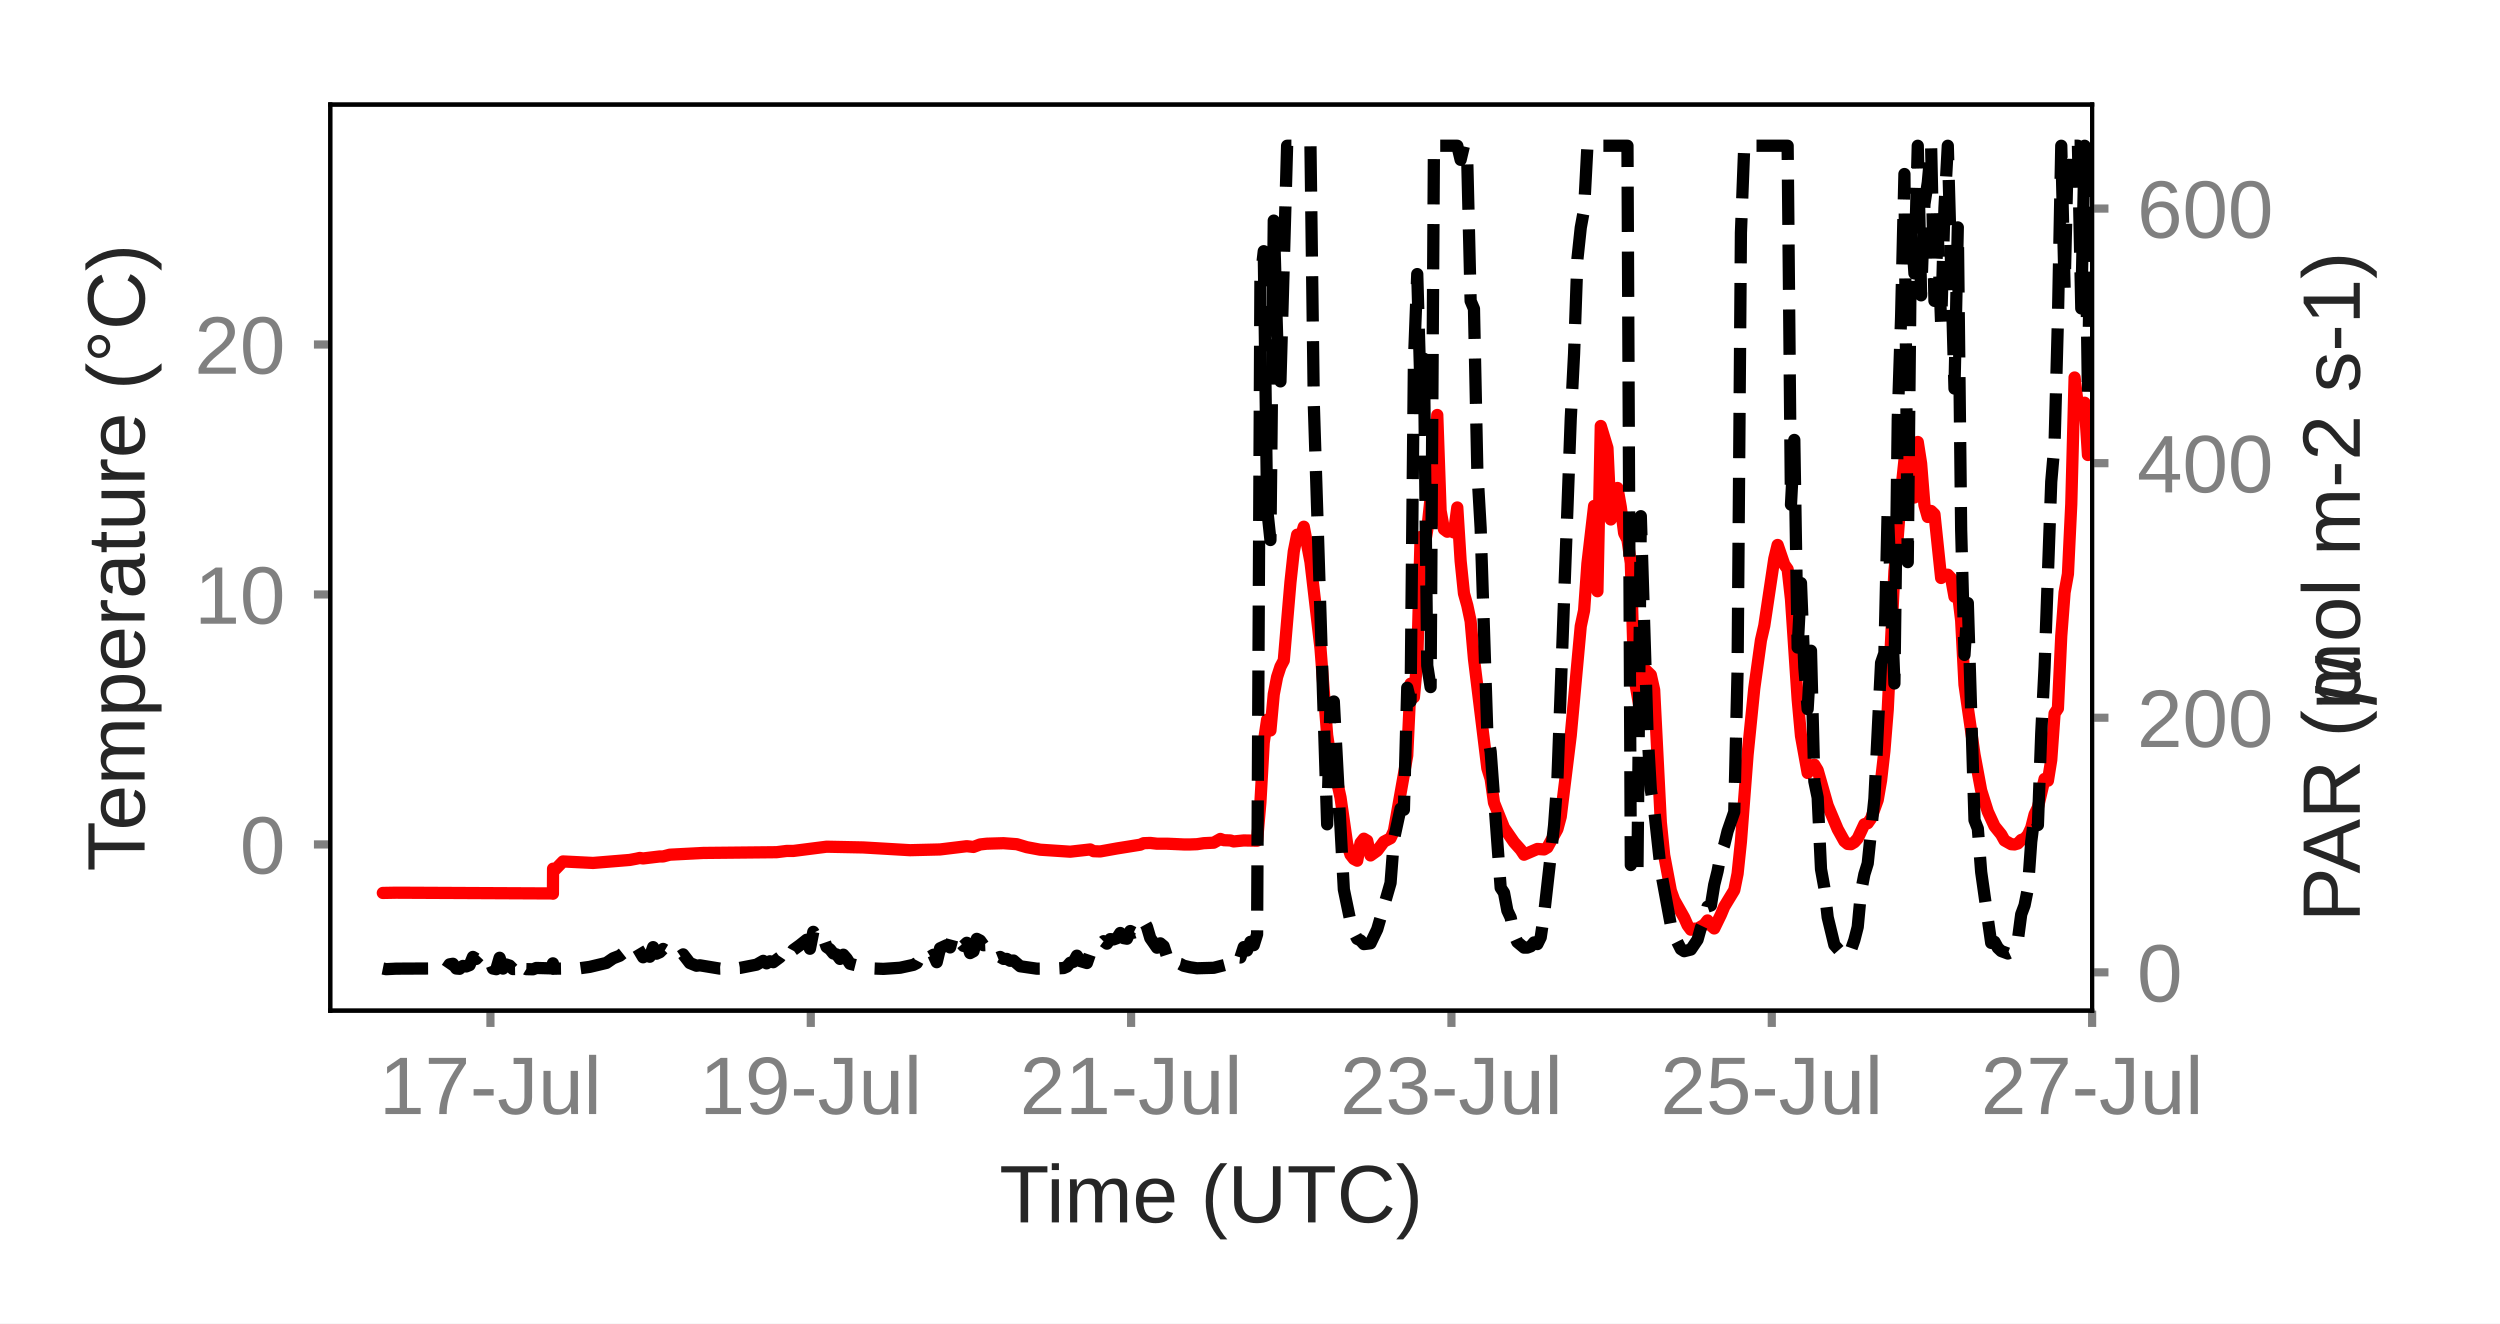
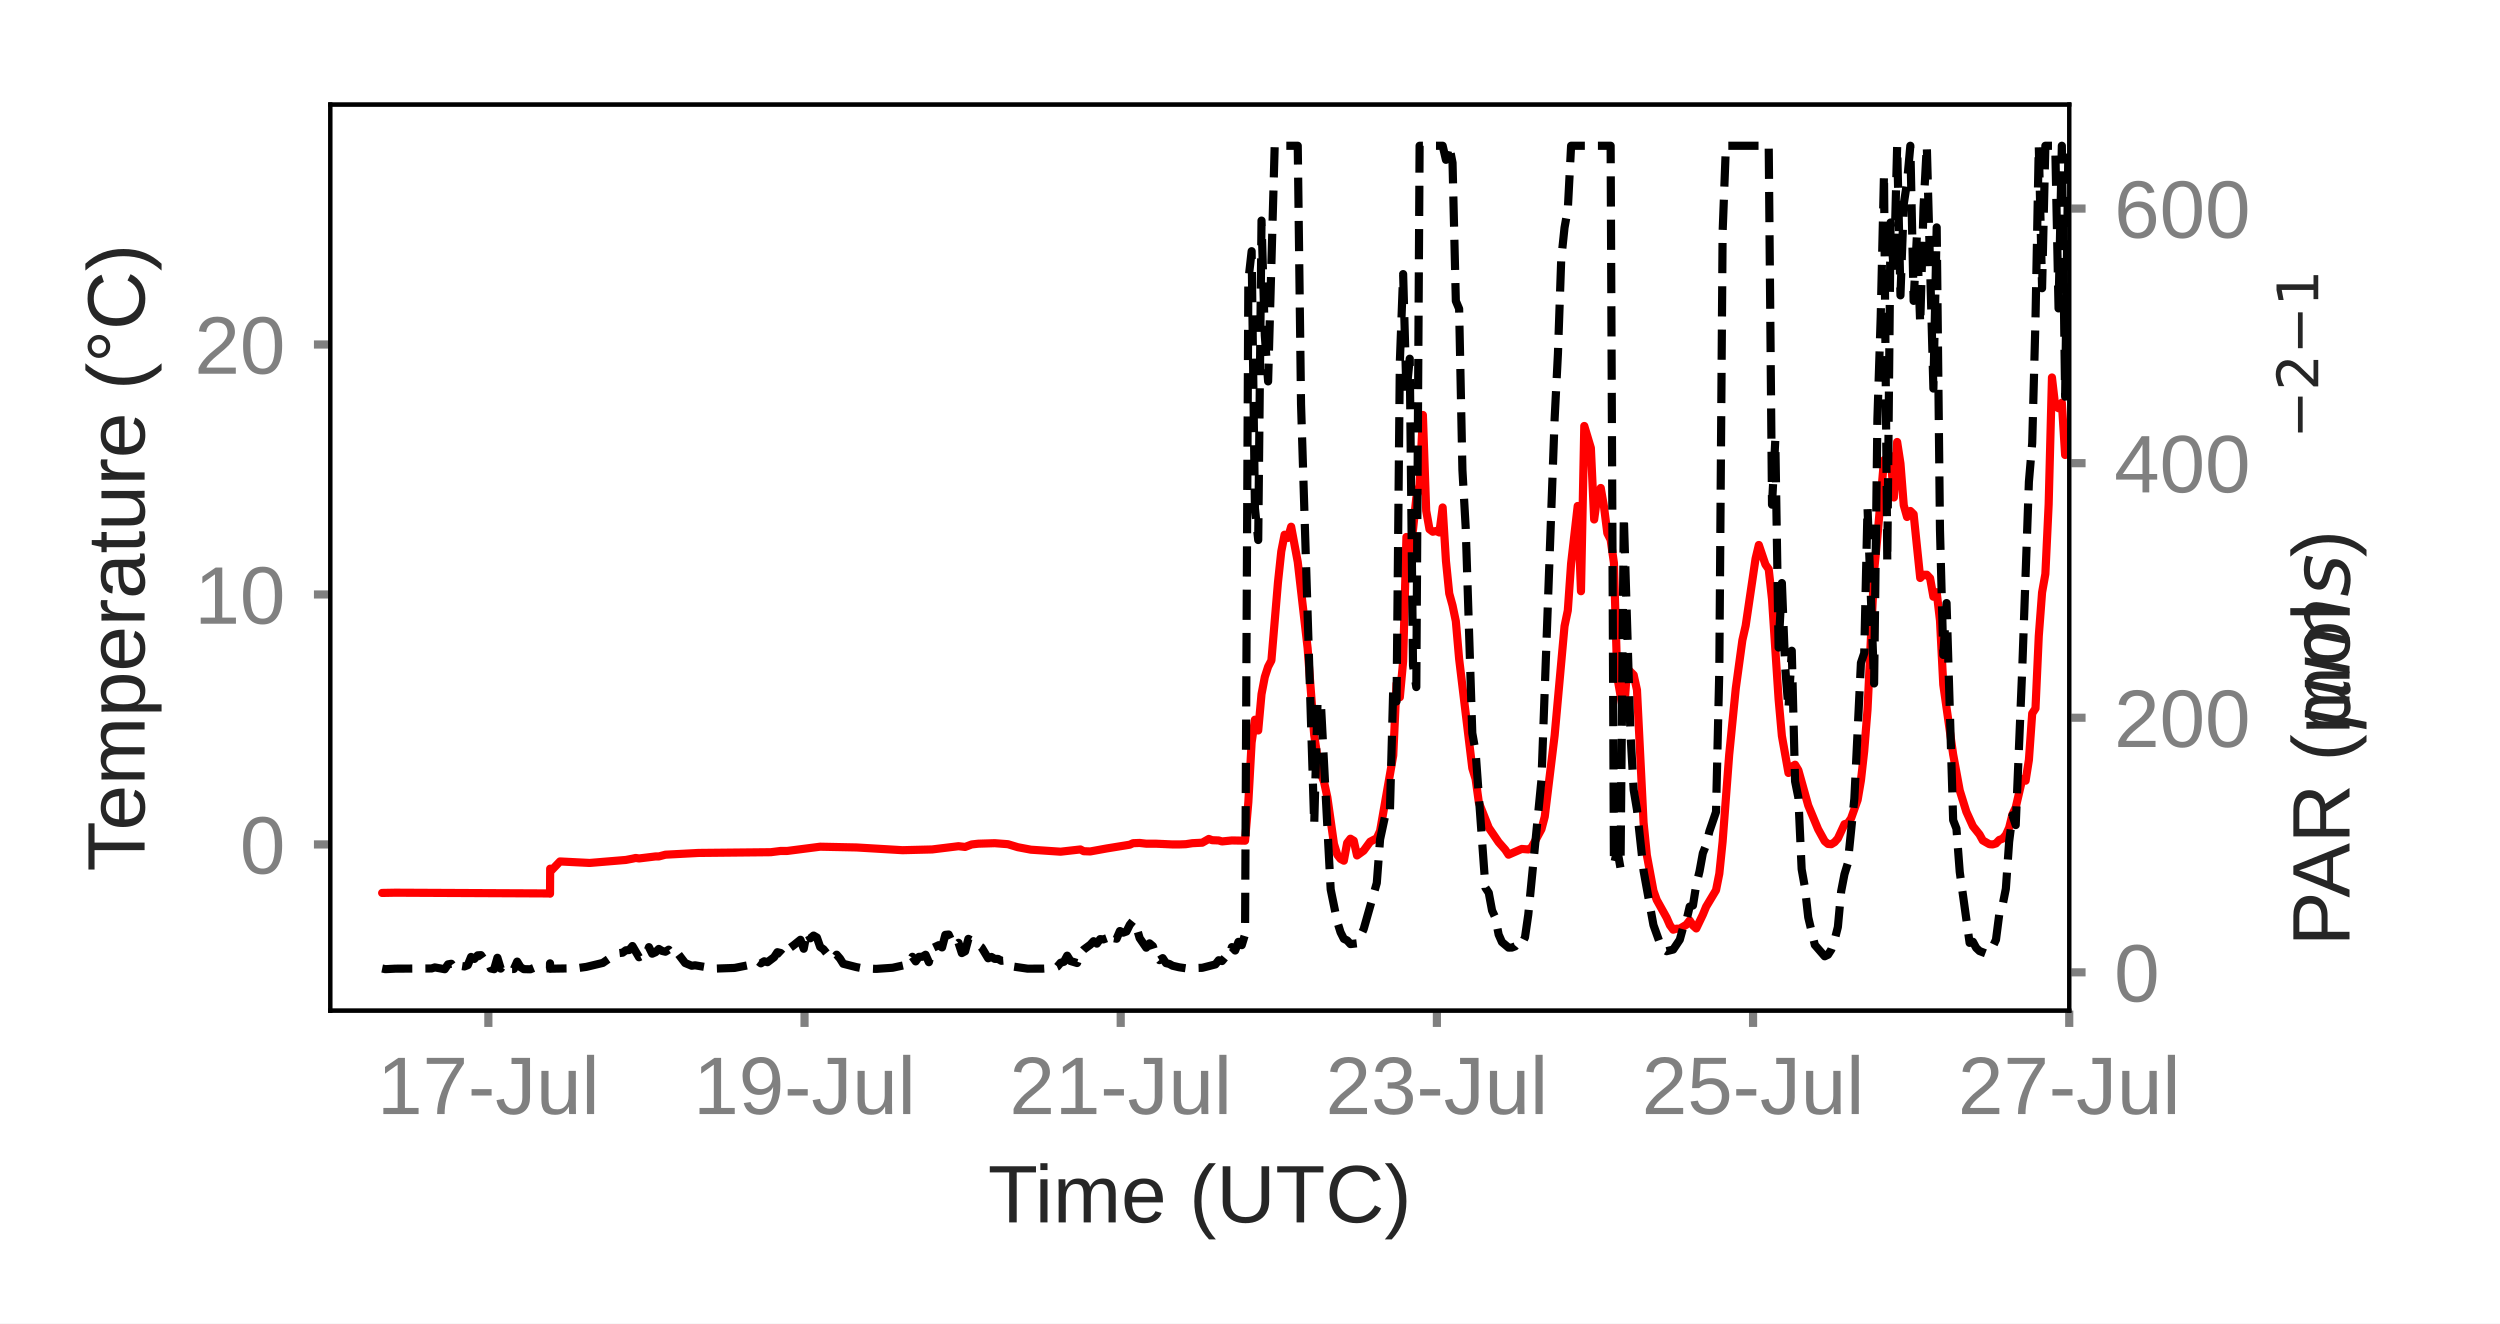
<svg xmlns="http://www.w3.org/2000/svg" xmlns:xlink="http://www.w3.org/1999/xlink" height="162pt" version="1.1" viewBox="0 0 306 162" width="306pt">
  <defs>
    <style type="text/css">
*{stroke-linecap:butt;stroke-linejoin:round;}
  </style>
  </defs>
  <g id="figure_1">
    <g id="patch_1">
      <path d="M 0 162  L 306 162  L 306 0  L 0 0  z " style="fill:#ffffff;" />
    </g>
    <g id="axes_1">
      <g id="patch_2">
-         <path d="M 40.425 123.7  L 256.075 123.7  L 256.075 12.8  L 40.425 12.8  z " style="fill:#ffffff;" />
+         <path d="M 40.425 123.7  L 253.275 123.7  L 253.275 12.8  L 40.425 12.8  z " style="fill:#ffffff;" />
      </g>
      <g id="matplotlib.axis_1">
        <g id="xtick_1">
          <g id="line2d_1">
            <defs>
-               <path d="M 0 0  L 0 2  " id="m4a84960b0b" style="stroke:#808080;" />
+               <path d="M 0 0  L 0 2  " id="mf190891384" style="stroke:#808080;" />
            </defs>
            <g>
-               <use style="fill:#808080;stroke:#808080;" x="60.03" xlink:href="#m4a84960b0b" y="123.7" />
+               <use style="fill:#808080;stroke:#808080;" x="59.775" xlink:href="#mf190891384" y="123.7" />
            </g>
          </g>
          <g id="text_1">
-             <text style="fill:#808080;font-family:Arial;font-size:10px;font-style:normal;font-weight:normal;text-anchor:middle;" transform="rotate(-0, 60.02954, 136.3578)" x="60.03" y="136.358">17-Jul</text>
+             <text style="fill:#808080;font-family:Arial;font-size:10px;font-style:normal;font-weight:normal;text-anchor:middle;" transform="rotate(-0, 59.775, 136.3578)" x="59.775" y="136.358">17-Jul</text>
          </g>
        </g>
        <g id="xtick_2">
          <g id="line2d_2">
            <g>
-               <use style="fill:#808080;stroke:#808080;" x="99.239" xlink:href="#m4a84960b0b" y="123.7" />
+               <use style="fill:#808080;stroke:#808080;" x="98.475" xlink:href="#mf190891384" y="123.7" />
            </g>
          </g>
          <g id="text_2">
-             <text style="fill:#808080;font-family:Arial;font-size:10px;font-style:normal;font-weight:normal;text-anchor:middle;" transform="rotate(-0, 99.23864, 136.3578)" x="99.239" y="136.358">19-Jul</text>
+             <text style="fill:#808080;font-family:Arial;font-size:10px;font-style:normal;font-weight:normal;text-anchor:middle;" transform="rotate(-0, 98.475, 136.3578)" x="98.475" y="136.358">19-Jul</text>
          </g>
        </g>
        <g id="xtick_3">
          <g id="line2d_3">
            <g>
-               <use style="fill:#808080;stroke:#808080;" x="138.448" xlink:href="#m4a84960b0b" y="123.7" />
+               <use style="fill:#808080;stroke:#808080;" x="137.175" xlink:href="#mf190891384" y="123.7" />
            </g>
          </g>
          <g id="text_3">
-             <text style="fill:#808080;font-family:Arial;font-size:10px;font-style:normal;font-weight:normal;text-anchor:middle;" transform="rotate(-0, 138.4477, 136.3578)" x="138.448" y="136.358">21-Jul</text>
+             <text style="fill:#808080;font-family:Arial;font-size:10px;font-style:normal;font-weight:normal;text-anchor:middle;" transform="rotate(-0, 137.175, 136.3578)" x="137.175" y="136.358">21-Jul</text>
          </g>
        </g>
        <g id="xtick_4">
          <g id="line2d_4">
            <g>
-               <use style="fill:#808080;stroke:#808080;" x="177.657" xlink:href="#m4a84960b0b" y="123.7" />
+               <use style="fill:#808080;stroke:#808080;" x="175.875" xlink:href="#mf190891384" y="123.7" />
            </g>
          </g>
          <g id="text_4">
-             <text style="fill:#808080;font-family:Arial;font-size:10px;font-style:normal;font-weight:normal;text-anchor:middle;" transform="rotate(-0, 177.6568, 136.3578)" x="177.657" y="136.358">23-Jul</text>
+             <text style="fill:#808080;font-family:Arial;font-size:10px;font-style:normal;font-weight:normal;text-anchor:middle;" transform="rotate(-0, 175.875, 136.3578)" x="175.875" y="136.358">23-Jul</text>
          </g>
        </g>
        <g id="xtick_5">
          <g id="line2d_5">
            <g>
-               <use style="fill:#808080;stroke:#808080;" x="216.866" xlink:href="#m4a84960b0b" y="123.7" />
+               <use style="fill:#808080;stroke:#808080;" x="214.575" xlink:href="#mf190891384" y="123.7" />
            </g>
          </g>
          <g id="text_5">
-             <text style="fill:#808080;font-family:Arial;font-size:10px;font-style:normal;font-weight:normal;text-anchor:middle;" transform="rotate(-0, 216.8659, 136.3578)" x="216.866" y="136.358">25-Jul</text>
+             <text style="fill:#808080;font-family:Arial;font-size:10px;font-style:normal;font-weight:normal;text-anchor:middle;" transform="rotate(-0, 214.575, 136.3578)" x="214.575" y="136.358">25-Jul</text>
          </g>
        </g>
        <g id="xtick_6">
          <g id="line2d_6">
            <g>
-               <use style="fill:#808080;stroke:#808080;" x="256.075" xlink:href="#m4a84960b0b" y="123.7" />
+               <use style="fill:#808080;stroke:#808080;" x="253.275" xlink:href="#mf190891384" y="123.7" />
            </g>
          </g>
          <g id="text_6">
-             <text style="fill:#808080;font-family:Arial;font-size:10px;font-style:normal;font-weight:normal;text-anchor:middle;" transform="rotate(-0, 256.075, 136.3578)" x="256.075" y="136.358">27-Jul</text>
+             <text style="fill:#808080;font-family:Arial;font-size:10px;font-style:normal;font-weight:normal;text-anchor:middle;" transform="rotate(-0, 253.275, 136.3578)" x="253.275" y="136.358">27-Jul</text>
          </g>
        </g>
        <g id="text_7">
-           <text style="fill:#262626;font-family:Arial;font-size:10px;font-style:normal;font-weight:normal;text-anchor:middle;" transform="rotate(-0, 148.25, 149.625)" x="148.25" y="149.625">Time (UTC)</text>
+           <text style="fill:#262626;font-family:Arial;font-size:10px;font-style:normal;font-weight:normal;text-anchor:middle;" transform="rotate(-0, 146.85, 149.625)" x="146.85" y="149.625">Time (UTC)</text>
        </g>
      </g>
      <g id="matplotlib.axis_2">
        <g id="ytick_1">
          <g id="line2d_7">
            <defs>
-               <path d="M 0 0  L -2 0  " id="m2805bd0366" style="stroke:#808080;" />
+               <path d="M 0 0  L -2 0  " id="m5d5e60e310" style="stroke:#808080;" />
            </defs>
            <g>
-               <use style="fill:#808080;stroke:#808080;" x="40.425" xlink:href="#m2805bd0366" y="103.36" />
+               <use style="fill:#808080;stroke:#808080;" x="40.425" xlink:href="#m5d5e60e310" y="103.36" />
            </g>
          </g>
          <g id="text_8">
            <text style="fill:#808080;font-family:Arial;font-size:10px;font-style:normal;font-weight:normal;text-anchor:end;" transform="rotate(-0, 34.925, 106.9393)" x="34.925" y="106.939">0</text>
          </g>
        </g>
        <g id="ytick_2">
          <g id="line2d_8">
            <g>
-               <use style="fill:#808080;stroke:#808080;" x="40.425" xlink:href="#m2805bd0366" y="72.763" />
+               <use style="fill:#808080;stroke:#808080;" x="40.425" xlink:href="#m5d5e60e310" y="72.763" />
            </g>
          </g>
          <g id="text_9">
            <text style="fill:#808080;font-family:Arial;font-size:10px;font-style:normal;font-weight:normal;text-anchor:end;" transform="rotate(-0, 34.925, 76.34201)" x="34.925" y="76.342">10</text>
          </g>
        </g>
        <g id="ytick_3">
          <g id="line2d_9">
            <g>
-               <use style="fill:#808080;stroke:#808080;" x="40.425" xlink:href="#m2805bd0366" y="42.166" />
+               <use style="fill:#808080;stroke:#808080;" x="40.425" xlink:href="#m5d5e60e310" y="42.166" />
            </g>
          </g>
          <g id="text_10">
            <text style="fill:#808080;font-family:Arial;font-size:10px;font-style:normal;font-weight:normal;text-anchor:end;" transform="rotate(-0, 34.925, 45.74469)" x="34.925" y="45.745">20</text>
          </g>
        </g>
        <g id="text_11">
          <text style="fill:#262626;font-family:Arial;font-size:10px;font-style:normal;font-weight:normal;text-anchor:middle;" transform="rotate(-90, 17.69844, 68.25)" x="17.698" y="68.25">Temperature (°C)</text>
        </g>
      </g>
      <g id="line2d_10">
-         <path clip-path="url(#pf0cea38c8e)" d="M 46.858 109.296  L 48.492 109.266  L 67.675 109.358  L 67.677 109.388  L 67.695 106.328  L 67.73 106.665  L 68.914 105.441  L 72.589 105.625  L 77.082 105.257  L 77.899 105.104  L 78.307 105.013  L 78.716 105.074  L 80.758 104.829  L 81.166 104.829  L 81.983 104.615  L 86.068 104.401  L 95.053 104.309  L 96.278 104.156  L 97.095 104.156  L 101.179 103.636  L 105.672 103.728  L 111.39 104.064  L 115.066 103.972  L 118.333 103.575  L 119.15 103.666  L 119.967 103.36  L 120.784 103.269  L 122.826 103.207  L 124.46 103.33  L 125.685 103.697  L 127.319 104.003  L 130.995 104.248  L 133.445 103.972  L 133.854 104.187  L 134.67 104.217  L 136.713 103.85  L 139.572 103.391  L 139.98 103.207  L 140.797 103.177  L 141.614 103.269  L 142.839 103.269  L 144.881 103.36  L 145.698 103.36  L 146.515 103.33  L 147.332 103.207  L 148.557 103.146  L 149.374 102.687  L 149.782 102.84  L 150.599 102.871  L 151.008 102.993  L 152.233 102.871  L 153.867 102.901  L 154.275 98.189  L 154.683 90.877  L 155.092 88.092  L 155.5 89.408  L 155.909 84.971  L 156.317 82.86  L 156.726 81.606  L 157.134 80.841  L 157.951 71.264  L 158.359 67.5  L 158.768 65.45  L 159.176 65.848  L 159.585 64.471  L 160.401 68.785  L 161.627 79.342  L 162.444 89.989  L 162.852 92.713  L 163.26 94.64  L 163.669 95.742  L 164.077 97.608  L 164.894 103.299  L 165.303 104.615  L 165.711 105.135  L 166.119 105.349  L 166.528 103.177  L 166.936 102.657  L 167.345 102.901  L 167.753 104.707  L 168.57 104.125  L 169.387 103.024  L 170.204 102.595  L 170.612 101.708  L 172.246 92.468  L 172.654 83.686  L 173.063 85.339  L 173.471 80.933  L 173.88 65.726  L 174.288 67.347  L 174.696 64.838  L 175.105 60.922  L 175.513 59.361  L 175.922 50.794  L 176.33 62.513  L 176.739 64.777  L 177.147 65.083  L 177.555 64.991  L 177.964 65.175  L 178.372 62.115  L 178.781 68.663  L 179.189 72.641  L 179.598 74.109  L 180.006 76.037  L 180.414 80.657  L 182.048 94.028  L 182.457 95.344  L 182.865 98.251  L 184.09 101.31  L 185.316 103.085  L 186.132 104.003  L 186.541 104.615  L 188.175 103.911  L 188.991 103.972  L 189.4 103.728  L 190.625 101.494  L 191.034 99.964  L 192.259 90.02  L 193.484 76.649  L 193.893 74.721  L 194.301 68.969  L 195.118 61.932  L 195.526 72.365  L 195.935 52.141  L 196.752 54.833  L 197.16 63.584  L 197.568 60.585  L 197.977 59.729  L 198.385 62.054  L 198.794 65.267  L 199.202 66.062  L 199.611 68.908  L 200.019 82.799  L 200.836 87.45  L 201.244 81.82  L 202.061 82.615  L 202.47 84.451  L 203.286 100.668  L 203.695 104.676  L 204.512 109.021  L 204.92 110.153  L 206.145 112.325  L 206.554 113.243  L 206.962 113.794  L 207.371 113.672  L 207.779 113.672  L 208.596 113.182  L 209.004 112.662  L 209.413 113.274  L 209.821 113.641  L 210.638 111.958  L 211.046 110.979  L 212.272 108.96  L 212.68 106.94  L 213.089 103.024  L 213.905 92.376  L 214.722 84.268  L 215.539 78.362  L 215.948 76.588  L 217.173 68.388  L 217.581 66.705  L 218.398 69.091  L 218.807 69.673  L 219.215 73.344  L 220.032 85.583  L 220.44 90.081  L 221.257 94.61  L 221.666 93.845  L 222.074 93.6  L 222.482 94.273  L 223.708 98.587  L 224.933 101.494  L 225.75 102.963  L 226.158 103.299  L 226.567 103.33  L 226.975 103.085  L 227.384 102.626  L 228.2 100.882  L 228.609 100.76  L 229.017 100.178  L 229.834 97.914  L 230.243 95.528  L 230.651 91.917  L 231.059 86.868  L 231.876 69.918  L 232.285 65.726  L 232.693 60.279  L 233.102 56.332  L 233.918 55.812  L 234.327 60.891  L 234.735 54.099  L 235.144 56.73  L 235.552 61.84  L 235.961 63.278  L 236.369 62.544  L 236.777 62.941  L 237.594 70.744  L 238.003 70.346  L 238.411 70.346  L 238.82 70.774  L 239.228 73.038  L 239.636 72.488  L 240.045 75.945  L 240.453 83.809  L 241.679 92.345  L 242.495 96.751  L 243.312 99.352  L 244.129 101.127  L 244.946 102.137  L 245.354 102.871  L 246.171 103.33  L 246.58 103.36  L 246.988 103.238  L 247.397 102.81  L 247.805 102.657  L 248.213 102.198  L 248.622 101.31  L 249.03 99.689  L 249.439 98.832  L 250.256 95.344  L 250.664 95.558  L 251.072 93.019  L 251.481 87.327  L 251.889 86.715  L 252.298 77.842  L 252.706 72.518  L 253.115 70.254  L 253.523 61.717  L 253.931 46.205  L 254.34 49.723  L 254.748 49.968  L 255.157 49.295  L 255.565 55.69  L 255.974 53.701  L 256.79 51.376  L 257.199 45.807  L 257.607 50.764  L 258.016 59.147  L 258.424 61.289  L 258.833 65.634  L 259.649 78.515  L 260.058 82.462  L 261.692 89.806  L 262.508 95.099  L 262.917 97.149  L 263.734 99.934  L 264.551 101.249  L 265.367 101.922  L 265.776 102.84  L 266.184 103.483  L 267.001 108.256  L 267.41 108.96  L 267.818 108.287  L 268.226 104.707  L 268.635 103.452  L 269.043 103.238  L 269.452 102.504  L 269.86 98.098  L 270.269 97.822  L 271.085 87.266  L 271.494 76.221  L 272.311 73.497  L 272.719 62.452  L 273.128 63.462  L 273.536 55.047  L 273.944 57.801  L 274.353 57.77  L 275.17 68.326  L 275.578 67.806  L 275.987 63.492  L 276.803 67.011  L 277.62 75.639  L 278.029 78.362  L 278.437 83.166  L 278.846 85.614  L 280.071 89.836  L 281.705 96.598  L 282.113 98.924  L 282.93 101.402  L 283.338 102.29  L 284.155 103.054  L 285.38 103.513  L 285.789 103.391  L 286.197 103.697  L 287.014 102.901  L 287.423 103.789  L 288.239 102.687  L 288.648 101.157  L 289.056 99.169  L 289.465 98.067  L 290.282 93.355  L 290.69 92.162  L 291.915 83.074  L 292.324 72.855  L 292.732 71.998  L 293.141 66.858  L 293.549 67.041  L 293.957 65.97  L 294.366 65.726  L 294.774 64.961  L 295.183 69.122  L 295.591 69.459  L 296 63.767  L 296.408 64.288  L 297.225 75.058  L 297.633 77.72  L 298.042 79.311  L 298.859 83.962  L 299.675 92.345  L 300.492 97.241  L 300.901 98.22  L 301.309 99.75  L 301.718 100.301  L 302.126 101.157  L 304.168 103.452  L 304.985 103.728  L 305.393 103.605  L 306.619 103.513  L 307 103.285  L 307 103.285  " style="fill:none;stroke:#ff0000;stroke-linecap:round;stroke-width:1.5;" />
+         <path clip-path="url(#p86be8655e3)" d="M 46.775 109.296  L 48.387 109.266  L 67.321 109.358  L 67.323 109.388  L 67.341 106.328  L 67.375 106.665  L 68.544 105.441  L 72.172 105.625  L 76.606 105.257  L 77.412 105.104  L 77.816 105.013  L 78.219 105.074  L 80.234 104.829  L 80.637 104.829  L 81.444 104.615  L 85.475 104.401  L 94.344 104.309  L 95.553 104.156  L 96.359 104.156  L 100.391 103.636  L 104.825 103.728  L 110.469 104.064  L 114.097 103.972  L 117.322 103.575  L 118.128 103.666  L 118.934 103.36  L 119.741 103.269  L 121.756 103.207  L 123.369 103.33  L 124.578 103.697  L 126.191 104.003  L 129.819 104.248  L 132.237 103.972  L 132.641 104.187  L 133.447 104.217  L 135.462 103.85  L 138.284 103.391  L 138.687 103.207  L 139.494 103.177  L 140.3 103.269  L 141.509 103.269  L 143.525 103.36  L 144.331 103.36  L 145.137 103.33  L 145.944 103.207  L 147.153 103.146  L 147.959 102.687  L 148.362 102.84  L 149.169 102.871  L 149.572 102.993  L 150.781 102.871  L 152.394 102.901  L 152.797 98.189  L 153.2 90.877  L 153.603 88.092  L 154.006 89.408  L 154.409 84.971  L 154.812 82.86  L 155.216 81.606  L 155.619 80.841  L 156.425 71.264  L 156.828 67.5  L 157.231 65.45  L 157.634 65.848  L 158.037 64.471  L 158.844 68.785  L 160.053 79.342  L 160.859 89.989  L 161.262 92.713  L 161.666 94.64  L 162.069 95.742  L 162.472 97.608  L 163.278 103.299  L 163.681 104.615  L 164.084 105.135  L 164.487 105.349  L 164.891 103.177  L 165.294 102.657  L 165.697 102.901  L 166.1 104.707  L 166.906 104.125  L 167.712 103.024  L 168.519 102.595  L 168.922 101.708  L 170.534 92.468  L 170.937 83.686  L 171.341 85.339  L 171.744 80.933  L 172.147 65.726  L 172.55 67.347  L 172.953 64.838  L 173.356 60.922  L 173.759 59.361  L 174.162 50.794  L 174.566 62.513  L 174.969 64.777  L 175.372 65.083  L 175.775 64.991  L 176.178 65.175  L 176.581 62.115  L 176.984 68.663  L 177.387 72.641  L 177.791 74.109  L 178.194 76.037  L 178.597 80.657  L 180.209 94.028  L 180.612 95.344  L 181.016 98.251  L 182.225 101.31  L 183.434 103.085  L 184.241 104.003  L 184.644 104.615  L 186.256 103.911  L 187.062 103.972  L 187.466 103.728  L 188.675 101.494  L 189.078 99.964  L 190.287 90.02  L 191.497 76.649  L 191.9 74.721  L 192.303 68.969  L 193.109 61.932  L 193.512 72.365  L 193.916 52.141  L 194.722 54.833  L 195.125 63.584  L 195.528 60.585  L 195.931 59.729  L 196.334 62.054  L 196.737 65.267  L 197.141 66.062  L 197.544 68.908  L 197.947 82.799  L 198.753 87.45  L 199.156 81.82  L 199.962 82.615  L 200.366 84.451  L 201.172 100.668  L 201.575 104.676  L 202.381 109.021  L 202.784 110.153  L 203.994 112.325  L 204.397 113.243  L 204.8 113.794  L 205.203 113.672  L 205.606 113.672  L 206.412 113.182  L 206.816 112.662  L 207.219 113.274  L 207.622 113.641  L 208.428 111.958  L 208.831 110.979  L 210.041 108.96  L 210.444 106.94  L 210.847 103.024  L 211.653 92.376  L 212.459 84.268  L 213.266 78.362  L 213.669 76.588  L 214.878 68.388  L 215.281 66.705  L 216.087 69.091  L 216.491 69.673  L 216.894 73.344  L 217.7 85.583  L 218.103 90.081  L 218.909 94.61  L 219.312 93.845  L 219.716 93.6  L 220.119 94.273  L 221.328 98.587  L 222.537 101.494  L 223.344 102.963  L 223.747 103.299  L 224.15 103.33  L 224.553 103.085  L 224.956 102.626  L 225.762 100.882  L 226.166 100.76  L 226.569 100.178  L 227.375 97.914  L 227.778 95.528  L 228.181 91.917  L 228.584 86.868  L 229.391 69.918  L 229.794 65.726  L 230.6 56.332  L 231.406 55.812  L 231.809 60.891  L 232.212 54.099  L 232.616 56.73  L 233.019 61.84  L 233.422 63.278  L 233.825 62.544  L 234.228 62.941  L 235.034 70.744  L 235.437 70.346  L 235.841 70.346  L 236.244 70.774  L 236.647 73.038  L 237.05 72.488  L 237.453 75.945  L 237.856 83.809  L 239.066 92.345  L 239.872 96.751  L 240.678 99.352  L 241.484 101.127  L 242.291 102.137  L 242.694 102.871  L 243.5 103.33  L 243.903 103.36  L 244.306 103.238  L 244.709 102.81  L 245.112 102.657  L 245.516 102.198  L 245.919 101.31  L 246.322 99.689  L 246.725 98.832  L 247.531 95.344  L 247.934 95.558  L 248.337 93.019  L 248.741 87.327  L 249.144 86.715  L 249.547 77.842  L 249.95 72.518  L 250.353 70.254  L 250.756 61.717  L 251.159 46.205  L 251.562 49.723  L 251.966 49.968  L 252.369 49.295  L 252.772 55.69  L 253.175 53.701  L 253.981 51.376  L 254.384 45.807  L 254.787 50.764  L 255.191 59.147  L 255.594 61.289  L 255.997 65.634  L 256.803 78.515  L 257.206 82.462  L 258.819 89.806  L 259.625 95.099  L 260.028 97.149  L 260.834 99.934  L 261.641 101.249  L 262.447 101.922  L 263.253 103.483  L 264.059 108.256  L 264.462 108.96  L 264.866 108.287  L 265.269 104.707  L 265.672 103.452  L 266.075 103.238  L 266.478 102.504  L 266.881 98.098  L 267.284 97.822  L 268.091 87.266  L 268.494 76.221  L 269.3 73.497  L 269.703 62.452  L 270.106 63.462  L 270.509 55.047  L 270.912 57.801  L 271.316 57.77  L 272.122 68.326  L 272.525 67.806  L 272.928 63.492  L 273.734 67.011  L 274.541 75.639  L 274.944 78.362  L 275.347 83.166  L 275.75 85.614  L 276.959 89.836  L 278.572 96.598  L 278.975 98.924  L 279.781 101.402  L 280.184 102.29  L 280.991 103.054  L 282.2 103.513  L 282.603 103.391  L 283.006 103.697  L 283.812 102.901  L 284.216 103.789  L 285.022 102.687  L 285.425 101.157  L 285.828 99.169  L 286.231 98.067  L 287.037 93.355  L 287.441 92.162  L 288.65 83.074  L 289.053 72.855  L 289.456 71.998  L 289.859 66.858  L 290.262 67.041  L 290.666 65.97  L 291.069 65.726  L 291.472 64.961  L 291.875 69.122  L 292.278 69.459  L 292.681 63.767  L 293.084 64.288  L 293.891 75.058  L 294.294 77.72  L 294.697 79.311  L 295.503 83.962  L 296.309 92.345  L 297.116 97.241  L 297.519 98.22  L 297.922 99.75  L 298.325 100.301  L 298.728 101.157  L 300.744 103.452  L 301.55 103.728  L 301.953 103.605  L 303.162 103.513  L 303.566 103.269  L 303.969 102.81  L 304.775 100.79  L 305.581 95.13  L 305.984 90.081  L 306.387 90.173  L 307 67.986  L 307 67.986  " style="fill:none;stroke:#ff0000;stroke-linecap:round;" />
      </g>
      <g id="patch_3">
        <path d="M 40.425 123.7  L 40.425 12.8  " style="fill:none;stroke:#000000;stroke-linecap:square;stroke-linejoin:miter;stroke-width:0.5;" />
      </g>
      <g id="patch_4">
-         <path d="M 256.075 123.7  L 256.075 12.8  " style="fill:none;stroke:#000000;stroke-linecap:square;stroke-linejoin:miter;stroke-width:0.5;" />
+         <path d="M 253.275 123.7  L 253.275 12.8  " style="fill:none;stroke:#000000;stroke-linecap:square;stroke-linejoin:miter;stroke-width:0.5;" />
      </g>
      <g id="patch_5">
-         <path d="M 40.425 123.7  L 256.075 123.7  " style="fill:none;stroke:#000000;stroke-linecap:square;stroke-linejoin:miter;stroke-width:0.5;" />
+         <path d="M 40.425 123.7  L 253.275 123.7  " style="fill:none;stroke:#000000;stroke-linecap:square;stroke-linejoin:miter;stroke-width:0.5;" />
      </g>
      <g id="patch_6">
-         <path d="M 40.425 12.8  L 256.075 12.8  " style="fill:none;stroke:#000000;stroke-linecap:square;stroke-linejoin:miter;stroke-width:0.5;" />
+         <path d="M 40.425 12.8  L 253.275 12.8  " style="fill:none;stroke:#000000;stroke-linecap:square;stroke-linejoin:miter;stroke-width:0.5;" />
      </g>
    </g>
    <g id="axes_2">
      <g id="matplotlib.axis_3">
        <g id="ytick_4">
          <g id="line2d_11">
            <defs>
-               <path d="M 0 0  L 2 0  " id="mc19de3b4d4" style="stroke:#808080;" />
+               <path d="M 0 0  L 2 0  " id="m0c2b8d301b" style="stroke:#808080;" />
            </defs>
            <g>
-               <use style="fill:#808080;stroke:#808080;" x="256.075" xlink:href="#mc19de3b4d4" y="119.014" />
+               <use style="fill:#808080;stroke:#808080;" x="253.275" xlink:href="#m0c2b8d301b" y="119.014" />
            </g>
          </g>
          <g id="text_12">
-             <text style="fill:#808080;font-family:Arial;font-size:10px;font-style:normal;font-weight:normal;text-anchor:start;" transform="rotate(-0, 261.575, 122.5932)" x="261.575" y="122.593">0</text>
+             <text style="fill:#808080;font-family:Arial;font-size:10px;font-style:normal;font-weight:normal;text-anchor:start;" transform="rotate(-0, 258.775, 122.5932)" x="258.775" y="122.593">0</text>
          </g>
        </g>
        <g id="ytick_5">
          <g id="line2d_12">
            <g>
-               <use style="fill:#808080;stroke:#808080;" x="256.075" xlink:href="#mc19de3b4d4" y="87.852" />
+               <use style="fill:#808080;stroke:#808080;" x="253.275" xlink:href="#m0c2b8d301b" y="87.852" />
            </g>
          </g>
          <g id="text_13">
-             <text style="fill:#808080;font-family:Arial;font-size:10px;font-style:normal;font-weight:normal;text-anchor:start;" transform="rotate(-0, 261.575, 91.43084)" x="261.575" y="91.431">200</text>
+             <text style="fill:#808080;font-family:Arial;font-size:10px;font-style:normal;font-weight:normal;text-anchor:start;" transform="rotate(-0, 258.775, 91.43084)" x="258.775" y="91.431">200</text>
          </g>
        </g>
        <g id="ytick_6">
          <g id="line2d_13">
            <g>
-               <use style="fill:#808080;stroke:#808080;" x="256.075" xlink:href="#mc19de3b4d4" y="56.69" />
+               <use style="fill:#808080;stroke:#808080;" x="253.275" xlink:href="#m0c2b8d301b" y="56.69" />
            </g>
          </g>
          <g id="text_14">
-             <text style="fill:#808080;font-family:Arial;font-size:10px;font-style:normal;font-weight:normal;text-anchor:start;" transform="rotate(-0, 261.575, 60.26843)" x="261.575" y="60.268">400</text>
+             <text style="fill:#808080;font-family:Arial;font-size:10px;font-style:normal;font-weight:normal;text-anchor:start;" transform="rotate(-0, 258.775, 60.26843)" x="258.775" y="60.268">400</text>
          </g>
        </g>
        <g id="ytick_7">
          <g id="line2d_14">
            <g>
-               <use style="fill:#808080;stroke:#808080;" x="256.075" xlink:href="#mc19de3b4d4" y="25.527" />
+               <use style="fill:#808080;stroke:#808080;" x="253.275" xlink:href="#m0c2b8d301b" y="25.527" />
            </g>
          </g>
          <g id="text_15">
-             <text style="fill:#808080;font-family:Arial;font-size:10px;font-style:normal;font-weight:normal;text-anchor:start;" transform="rotate(-0, 261.575, 29.10602)" x="261.575" y="29.106">600</text>
+             <text style="fill:#808080;font-family:Arial;font-size:10px;font-style:normal;font-weight:normal;text-anchor:start;" transform="rotate(-0, 258.775, 29.10602)" x="258.775" y="29.106">600</text>
          </g>
        </g>
        <g id="text_16">
-           <g style="fill:#262626;" transform="translate(289.5578 112.85)rotate(-90)">
+           <g style="fill:#262626;" transform="translate(288.5578 115.8)rotate(-90)">
            <text>
-               <tspan style="font-family:Arial;font-size:10px;font-style:regular;font-weight:regular;" x="0 6.67 13.34 20.562 23.34 33.032 41.362 46.924 49.146 51.924 60.254 63.584 69.146 71.924 76.924 80.254 85.815" y="-0.719">PAR (mol m-2 s-1)</tspan>
-               <tspan style="font-family:DejaVu Sans;font-size:10px;font-style:oblique;font-weight:oblique;" x="26.67" y="-0.719">μ</tspan>
+               <tspan style="font-family:Arial;font-size:10px;font-style:regular;font-weight:regular;" x="0 6.67 13.34 20.562 23.34 33.032 41.362 46.924 49.146 72.721 91.766" y="-0.977">PAR (mol  )</tspan>
+               <tspan style="font-family:DejaVu Sans;font-size:10px;font-style:oblique;font-weight:oblique;" x="26.67 51.924 75.5" y="-0.977">μms</tspan>
+               <tspan style="font-family:DejaVu Sans;font-size:7px;font-style:book;font-weight:book;" x="62.129 67.994 81.174 87.039" y="-4.805">−2−1</tspan>
            </text>
          </g>
        </g>
      </g>
      <g id="line2d_15">
-         <path clip-path="url(#pf0cea38c8e)" d="M 46.858 118.544  L 47.267 118.626  L 48.492 118.564  L 52.985 118.541  L 53.393 118.41  L 54.619 118.633  L 55.027 118.037  L 55.435 117.966  L 55.844 118.545  L 56.252 118.58  L 56.661 118.231  L 57.069 118.293  L 57.478 118.132  L 57.886 117.129  L 58.294 117.372  L 58.703 116.934  L 59.111 116.909  L 59.52 117.483  L 59.928 117.48  L 60.337 118.548  L 60.745 118.631  L 61.153 117.232  L 61.562 118.555  L 61.97 118.058  L 62.379 118.189  L 62.787 118.611  L 63.196 118.605  L 63.604 117.702  L 64.012 118.374  L 64.421 118.622  L 65.238 118.642  L 65.646 118.478  L 67.666 118.533  L 67.666 118.52  L 67.677 117.914  L 67.696 118.583  L 67.73 118.569  L 70.956 118.516  L 72.181 118.347  L 74.223 117.861  L 75.04 117.3  L 75.857 116.981  L 76.265 116.658  L 76.674 116.61  L 77.082 116.316  L 77.491 116.285  L 77.899 115.794  L 78.716 117.17  L 79.124 116.961  L 79.533 117.104  L 79.941 115.931  L 80.35 116.733  L 80.758 116.554  L 81.166 116.151  L 81.575 116.394  L 81.983 116.49  L 82.392 116.239  L 82.8 116.782  L 83.209 117.099  L 83.617 116.817  L 84.434 117.875  L 85.251 118.207  L 85.659 118.153  L 88.11 118.558  L 90.56 118.475  L 92.602 118.075  L 93.419 117.609  L 93.828 117.913  L 94.236 117.662  L 94.645 117.773  L 95.461 117.165  L 95.87 116.551  L 96.278 116.646  L 96.687 117.025  L 97.095 116.274  L 97.912 115.682  L 98.729 115.029  L 99.137 116.126  L 99.546 114.058  L 99.954 114.846  L 100.362 114.514  L 100.771 114.751  L 101.179 115.909  L 101.588 116.196  L 101.996 116.699  L 102.405 116.83  L 102.813 117.371  L 103.221 116.855  L 103.63 117.322  L 104.038 117.964  L 105.672 118.377  L 106.489 118.528  L 108.123 118.592  L 110.165 118.453  L 111.798 118.098  L 112.207 117.885  L 112.615 117.112  L 113.024 117.673  L 113.432 117.115  L 113.841 117.107  L 114.249 116.863  L 114.657 117.771  L 115.066 116.069  L 115.883 115.691  L 116.291 115.965  L 116.7 114.427  L 117.108 114.384  L 117.516 115.276  L 117.925 115.777  L 118.333 115.4  L 118.742 116.657  L 119.15 116.439  L 119.559 114.918  L 119.967 115.125  L 120.375 115.694  L 120.784 115.678  L 121.192 115.956  L 122.009 117.293  L 122.418 117.131  L 122.826 117.366  L 123.234 117.372  L 123.643 117.6  L 124.051 117.568  L 124.868 118.271  L 126.91 118.566  L 128.952 118.558  L 130.178 118.488  L 130.586 118.313  L 130.995 117.841  L 131.403 117.724  L 131.811 116.975  L 132.22 117.629  L 133.037 117.872  L 133.445 116.679  L 133.854 116.233  L 134.67 115.636  L 135.079 115.202  L 135.487 115.501  L 135.896 114.948  L 136.304 114.982  L 136.713 114.834  L 137.121 114.198  L 137.529 114.828  L 137.938 114.899  L 138.346 113.958  L 138.755 114.159  L 139.163 114.013  L 139.572 113.196  L 139.98 112.699  L 140.388 113.441  L 140.797 114.828  L 141.614 115.998  L 142.022 115.467  L 142.431 115.809  L 142.839 117.067  L 143.247 117.519  L 143.656 117.277  L 144.064 117.888  L 144.473 117.986  L 144.881 118.207  L 145.698 118.397  L 146.515 118.516  L 148.557 118.46  L 150.191 118.044  L 150.599 117.533  L 151.008 117.632  L 151.416 117.151  L 151.824 117.196  L 152.233 115.926  L 152.641 116.342  L 153.05 115.283  L 153.458 115.685  L 153.867 114.368  L 154.275 34.36  L 154.683 30.747  L 155.092 62.208  L 155.5 66.099  L 155.909 27.001  L 156.317 41.063  L 156.726 46.682  L 157.542 17.841  L 160.401 17.841  L 160.81 49.491  L 162.444 100.897  L 162.852 86.101  L 163.26 85.864  L 164.077 101.28  L 164.486 108.869  L 165.303 112.816  L 165.711 114.116  L 166.119 114.912  L 166.528 115.108  L 166.936 115.558  L 167.753 115.46  L 168.57 113.746  L 170.204 108.076  L 170.612 102.737  L 171.429 98.986  L 171.837 99.116  L 172.246 84.181  L 172.654 85.856  L 173.063 44.31  L 173.471 33.548  L 173.88 48.058  L 174.288 43.905  L 174.696 81.464  L 175.105 84.1  L 175.513 17.841  L 178.372 17.841  L 178.781 19.563  L 179.189 17.841  L 179.598 19.929  L 180.006 36.838  L 180.414 37.797  L 180.823 57.523  L 181.231 64.637  L 182.048 89.733  L 182.457 92.007  L 183.682 108.667  L 184.09 109.278  L 184.499 111.448  L 184.907 112.322  L 185.316 114.393  L 185.724 115.309  L 186.541 115.99  L 186.949 115.985  L 187.358 115.834  L 187.766 115.354  L 188.175 115.555  L 188.583 114.73  L 188.991 111.94  L 190.217 101.054  L 190.625 95.44  L 192.259 51.244  L 192.667 43.296  L 193.076 31.699  L 193.484 27.869  L 193.893 25.622  L 194.301 17.841  L 199.202 17.841  L 199.611 105.881  L 200.019 103.969  L 200.427 106.258  L 200.836 63.181  L 201.653 89.577  L 202.061 96.691  L 202.47 99.109  L 203.286 106.581  L 204.512 113.226  L 204.92 114.538  L 205.737 116.168  L 206.145 116.426  L 206.962 116.224  L 207.779 115.018  L 208.187 113.555  L 208.596 112.699  L 209.004 110.97  L 209.413 110.831  L 209.821 108.29  L 210.23 106.64  L 210.638 104.43  L 211.046 103.425  L 211.455 101.744  L 212.272 99.382  L 212.68 82.017  L 213.089 28.478  L 213.497 17.841  L 218.807 17.841  L 219.215 61.772  L 219.623 53.849  L 220.032 79.259  L 220.44 71.367  L 220.849 81.668  L 221.257 86.792  L 221.666 79.652  L 222.074 95.633  L 222.482 97.618  L 222.891 106.387  L 223.299 108.654  L 223.708 112.277  L 224.525 115.657  L 225.75 117.051  L 226.158 116.858  L 226.567 116.232  L 226.975 115.06  L 227.384 113.464  L 227.792 109.091  L 228.2 107.007  L 228.609 105.686  L 229.426 97.754  L 230.243 81.132  L 230.651 79.944  L 231.059 62.098  L 231.876 83.656  L 232.285 51.273  L 232.693 38.818  L 233.102 21.301  L 233.51 68.802  L 233.918 27.239  L 234.327 33.464  L 234.735 17.841  L 235.144 36.15  L 235.552 24.98  L 235.961 22.336  L 236.369 17.841  L 236.777 36.828  L 237.186 28.779  L 237.594 39.636  L 238.003 25.44  L 238.411 17.841  L 239.228 47.559  L 239.636 27.833  L 240.045 64.837  L 240.453 80.161  L 240.862 73.815  L 241.679 100.384  L 242.087 101.423  L 242.495 106.729  L 243.721 115.41  L 244.129 115.275  L 244.538 116.023  L 244.946 116.406  L 245.763 116.711  L 246.171 116.523  L 246.58 115.886  L 246.988 115.029  L 247.397 111.909  L 247.805 110.814  L 248.213 108.777  L 248.622 103.036  L 249.03 99.792  L 249.439 100.987  L 249.847 89.772  L 250.256 81.647  L 251.072 58.975  L 251.481 54.239  L 251.889 39.126  L 252.298 17.841  L 252.706 35.276  L 253.115 17.841  L 254.34 17.841  L 254.748 37.751  L 255.157 17.841  L 255.565 48.553  L 255.974 17.841  L 256.79 17.841  L 257.199 21.437  L 258.016 54.93  L 258.424 50.549  L 259.649 77.551  L 260.058 73.675  L 260.466 79.22  L 261.283 93.139  L 261.692 96.788  L 262.1 104.201  L 262.917 113.22  L 263.325 114.968  L 264.142 116.908  L 264.551 117.28  L 265.367 116.8  L 265.776 116.495  L 266.593 115.329  L 267.001 114.634  L 267.41 112.974  L 267.818 110.59  L 268.635 98.542  L 269.043 97.634  L 269.452 93.471  L 269.86 99.32  L 270.677 52.163  L 271.085 44.048  L 271.494 26.302  L 271.902 31.579  L 272.311 27.833  L 272.719 17.841  L 273.128 17.841  L 273.536 51.725  L 273.944 17.841  L 274.761 17.841  L 275.17 35.398  L 275.578 17.841  L 276.395 17.841  L 276.803 23.871  L 277.212 60.091  L 277.62 54.399  L 278.029 59.507  L 278.437 71.906  L 278.846 71.917  L 279.254 71.376  L 279.662 75.055  L 280.071 86.981  L 281.296 101.632  L 281.705 102.385  L 282.113 110.222  L 282.521 111.545  L 282.93 114.553  L 283.338 116.205  L 284.155 116.905  L 284.564 117.043  L 284.972 117.039  L 285.789 115.083  L 286.197 113.131  L 286.606 112.578  L 287.014 105.889  L 287.423 108.061  L 288.239 109.5  L 288.648 96.789  L 289.056 95.354  L 289.465 90.674  L 289.873 78.712  L 290.69 70.429  L 291.507 46.474  L 292.324 17.841  L 292.732 17.841  L 293.141 27.927  L 293.549 19.535  L 293.957 17.841  L 294.774 17.841  L 295.183 45.773  L 295.591 17.841  L 296 26.347  L 296.408 21.721  L 296.816 36.163  L 297.225 37.864  L 297.633 66.984  L 298.042 42.984  L 298.45 64.532  L 298.859 72.498  L 299.267 84.912  L 299.675 101.827  L 300.084 106.428  L 300.492 108.846  L 300.901 107.392  L 301.309 108.584  L 301.718 110.314  L 302.126 112.963  L 302.534 114.097  L 303.351 117.007  L 303.76 117.729  L 304.168 117.715  L 304.985 117.341  L 305.802 115.995  L 306.21 114.586  L 306.619 114.15  L 307 113.319  L 307 113.319  " style="fill:none;stroke:#000000;stroke-dasharray:5.55,2.4;stroke-dashoffset:0;stroke-width:1.5;" />
+         <path clip-path="url(#p86be8655e3)" d="M 46.775 118.544  L 47.178 118.626  L 48.387 118.564  L 52.822 118.541  L 53.225 118.41  L 54.434 118.633  L 54.837 118.037  L 55.241 117.966  L 55.644 118.545  L 56.047 118.58  L 56.45 118.231  L 56.853 118.293  L 57.256 118.132  L 57.659 117.129  L 58.062 117.372  L 58.466 116.934  L 58.869 116.909  L 59.272 117.483  L 59.675 117.48  L 60.078 118.548  L 60.481 118.631  L 60.884 117.232  L 61.287 118.555  L 61.691 118.058  L 62.094 118.189  L 62.497 118.611  L 62.9 118.605  L 63.303 117.702  L 63.706 118.374  L 64.109 118.622  L 64.916 118.642  L 65.319 118.478  L 67.312 118.533  L 67.313 118.52  L 67.323 117.914  L 67.342 118.583  L 67.375 118.569  L 70.559 118.516  L 71.769 118.347  L 73.784 117.861  L 74.591 117.3  L 75.397 116.981  L 75.8 116.658  L 76.203 116.61  L 76.606 116.316  L 77.009 116.285  L 77.412 115.794  L 78.219 117.17  L 78.622 116.961  L 79.025 117.104  L 79.428 115.931  L 79.831 116.733  L 80.234 116.554  L 80.637 116.151  L 81.041 116.394  L 81.444 116.49  L 81.847 116.239  L 82.25 116.782  L 82.653 117.099  L 83.056 116.817  L 83.862 117.875  L 84.669 118.207  L 85.072 118.153  L 87.491 118.558  L 89.909 118.475  L 91.925 118.075  L 92.731 117.609  L 93.134 117.913  L 93.537 117.662  L 93.941 117.773  L 94.747 117.165  L 95.15 116.551  L 95.553 116.646  L 95.956 117.025  L 96.359 116.274  L 97.166 115.682  L 97.972 115.029  L 98.375 116.126  L 98.778 114.058  L 99.181 114.846  L 99.584 114.514  L 99.987 114.751  L 100.391 115.909  L 100.794 116.196  L 101.197 116.699  L 101.6 116.83  L 102.003 117.371  L 102.406 116.855  L 102.809 117.322  L 103.212 117.964  L 104.825 118.377  L 105.631 118.528  L 107.244 118.592  L 109.259 118.453  L 110.872 118.098  L 111.275 117.885  L 111.678 117.112  L 112.081 117.673  L 112.484 117.115  L 112.887 117.107  L 113.291 116.863  L 113.694 117.771  L 114.097 116.069  L 114.903 115.691  L 115.306 115.965  L 115.709 114.427  L 116.112 114.384  L 116.516 115.276  L 116.919 115.777  L 117.322 115.4  L 117.725 116.657  L 118.128 116.439  L 118.531 114.918  L 118.934 115.125  L 119.337 115.694  L 119.741 115.678  L 120.144 115.956  L 120.95 117.293  L 121.353 117.131  L 121.756 117.366  L 122.159 117.372  L 122.562 117.6  L 122.966 117.568  L 123.772 118.271  L 125.787 118.566  L 127.803 118.558  L 129.012 118.488  L 129.416 118.313  L 129.819 117.841  L 130.222 117.724  L 130.625 116.975  L 131.028 117.629  L 131.834 117.872  L 132.237 116.679  L 132.641 116.233  L 133.447 115.636  L 133.85 115.202  L 134.253 115.501  L 134.656 114.948  L 135.059 114.982  L 135.462 114.834  L 135.866 114.198  L 136.269 114.828  L 136.672 114.899  L 137.075 113.958  L 137.478 114.159  L 137.881 114.013  L 138.284 113.196  L 138.687 112.699  L 139.091 113.441  L 139.494 114.828  L 140.3 115.998  L 140.703 115.467  L 141.106 115.809  L 141.509 117.067  L 141.912 117.519  L 142.316 117.277  L 142.719 117.888  L 143.122 117.986  L 143.525 118.207  L 144.331 118.397  L 145.137 118.516  L 147.153 118.46  L 148.766 118.044  L 149.169 117.533  L 149.572 117.632  L 149.975 117.151  L 150.378 117.196  L 150.781 115.926  L 151.184 116.342  L 151.587 115.283  L 151.991 115.685  L 152.394 114.368  L 152.797 34.36  L 153.2 30.747  L 153.603 62.208  L 154.006 66.099  L 154.409 27.001  L 154.812 41.063  L 155.216 46.682  L 156.022 17.841  L 158.844 17.841  L 159.247 49.491  L 160.859 100.897  L 161.262 86.101  L 161.666 85.864  L 162.472 101.28  L 162.875 108.869  L 163.681 112.816  L 164.084 114.116  L 164.487 114.912  L 164.891 115.108  L 165.294 115.558  L 166.1 115.46  L 166.906 113.746  L 168.519 108.076  L 168.922 102.737  L 169.728 98.986  L 170.131 99.116  L 170.534 84.181  L 170.937 85.856  L 171.341 44.31  L 171.744 33.548  L 172.147 48.058  L 172.55 43.905  L 172.953 81.464  L 173.356 84.1  L 173.759 17.841  L 176.581 17.841  L 176.984 19.563  L 177.387 17.841  L 177.791 19.929  L 178.194 36.838  L 178.597 37.797  L 179 57.523  L 179.403 64.637  L 180.209 89.733  L 180.612 92.007  L 181.822 108.667  L 182.225 109.278  L 182.628 111.448  L 183.031 112.322  L 183.434 114.393  L 183.837 115.309  L 184.644 115.99  L 185.047 115.985  L 185.45 115.834  L 185.853 115.354  L 186.256 115.555  L 186.659 114.73  L 187.062 111.94  L 188.675 95.44  L 190.287 51.244  L 190.691 43.296  L 191.094 31.699  L 191.497 27.869  L 191.9 25.622  L 192.303 17.841  L 197.141 17.841  L 197.544 105.881  L 197.947 103.969  L 198.35 106.258  L 198.753 63.181  L 199.559 89.577  L 199.962 96.691  L 200.366 99.109  L 201.172 106.581  L 202.381 113.226  L 203.187 115.476  L 203.591 116.168  L 203.994 116.426  L 204.8 116.224  L 205.606 115.018  L 206.009 113.555  L 206.412 112.699  L 206.816 110.97  L 207.219 110.831  L 207.622 108.29  L 208.025 106.64  L 208.428 104.43  L 208.831 103.425  L 209.234 101.744  L 210.041 99.382  L 210.444 82.017  L 210.847 28.478  L 211.25 17.841  L 216.491 17.841  L 216.894 61.772  L 217.297 53.849  L 217.7 79.259  L 218.103 71.367  L 218.506 81.668  L 218.909 86.792  L 219.312 79.652  L 219.716 95.633  L 220.119 97.618  L 220.522 106.387  L 220.925 108.654  L 221.328 112.277  L 222.134 115.657  L 223.344 117.051  L 223.747 116.858  L 224.15 116.232  L 224.553 115.06  L 224.956 113.464  L 225.359 109.091  L 225.762 107.007  L 226.166 105.686  L 226.972 97.754  L 227.778 81.132  L 228.181 79.944  L 228.584 62.098  L 229.391 83.656  L 229.794 51.273  L 230.197 38.818  L 230.6 21.301  L 231.003 68.802  L 231.406 27.239  L 231.809 33.464  L 232.212 17.841  L 232.616 36.15  L 233.019 24.98  L 233.422 22.336  L 233.825 17.841  L 234.228 36.828  L 234.631 28.779  L 235.034 39.636  L 235.437 25.44  L 235.841 17.841  L 236.647 47.559  L 237.05 27.833  L 237.453 64.837  L 237.856 80.161  L 238.259 73.815  L 239.066 100.384  L 239.469 101.423  L 239.872 106.729  L 241.081 115.41  L 241.484 115.275  L 241.887 116.023  L 242.291 116.406  L 243.097 116.711  L 243.5 116.523  L 243.903 115.886  L 244.306 115.029  L 244.709 111.909  L 245.112 110.814  L 245.516 108.777  L 245.919 103.036  L 246.322 99.792  L 246.725 100.987  L 247.531 81.647  L 248.337 58.975  L 248.741 54.239  L 249.144 39.126  L 249.547 17.841  L 249.95 35.276  L 250.353 17.841  L 251.562 17.841  L 251.966 37.751  L 252.369 17.841  L 252.772 48.553  L 253.175 17.841  L 253.981 17.841  L 254.384 21.437  L 255.191 54.93  L 255.594 50.549  L 256.803 77.551  L 257.206 73.675  L 257.609 79.22  L 258.416 93.139  L 258.819 96.788  L 259.222 104.201  L 260.028 113.22  L 260.431 114.968  L 261.237 116.908  L 261.641 117.28  L 262.447 116.8  L 262.85 116.495  L 263.656 115.329  L 264.059 114.634  L 264.462 112.974  L 264.866 110.59  L 265.672 98.542  L 266.075 97.634  L 266.478 93.471  L 266.881 99.32  L 267.687 52.163  L 268.091 44.048  L 268.494 26.302  L 268.897 31.579  L 269.3 27.833  L 269.703 17.841  L 270.106 17.841  L 270.509 51.725  L 270.912 17.841  L 271.719 17.841  L 272.122 35.398  L 272.525 17.841  L 273.331 17.841  L 273.734 23.871  L 274.137 60.091  L 274.541 54.399  L 274.944 59.507  L 275.347 71.906  L 275.75 71.917  L 276.153 71.376  L 276.556 75.055  L 276.959 86.981  L 278.169 101.632  L 278.572 102.385  L 278.975 110.222  L 279.378 111.545  L 279.781 114.553  L 280.184 116.205  L 280.991 116.905  L 281.394 117.043  L 281.797 117.039  L 282.603 115.083  L 283.006 113.131  L 283.409 112.578  L 283.812 105.889  L 284.216 108.061  L 285.022 109.5  L 285.425 96.789  L 285.828 95.354  L 286.231 90.674  L 286.634 78.712  L 287.441 70.429  L 288.247 46.474  L 289.053 17.841  L 289.456 17.841  L 289.859 27.927  L 290.262 19.535  L 290.666 17.841  L 291.472 17.841  L 291.875 45.773  L 292.278 17.841  L 292.681 26.347  L 293.084 21.721  L 293.487 36.163  L 293.891 37.864  L 294.294 66.984  L 294.697 42.984  L 295.1 64.532  L 295.503 72.498  L 295.906 84.912  L 296.309 101.827  L 296.712 106.428  L 297.116 108.846  L 297.519 107.392  L 297.922 108.584  L 298.325 110.314  L 298.728 112.963  L 299.131 114.097  L 299.937 117.007  L 300.341 117.729  L 300.744 117.715  L 301.55 117.341  L 302.356 115.995  L 302.759 114.586  L 303.162 114.15  L 303.566 113.26  L 303.969 108.372  L 304.372 105.237  L 304.775 103.251  L 305.178 84.373  L 305.581 83.054  L 305.984 67.264  L 306.387 74.404  L 306.791 41.591  L 307 47.273  L 307 47.273  " style="fill:none;stroke:#000000;stroke-dasharray:3.7,1.6;stroke-dashoffset:0;" />
      </g>
      <g id="patch_7">
        <path d="M 40.425 123.7  L 40.425 12.8  " style="fill:none;stroke:#000000;stroke-linecap:square;stroke-linejoin:miter;stroke-width:0.5;" />
      </g>
      <g id="patch_8">
-         <path d="M 256.075 123.7  L 256.075 12.8  " style="fill:none;stroke:#000000;stroke-linecap:square;stroke-linejoin:miter;stroke-width:0.5;" />
+         <path d="M 253.275 123.7  L 253.275 12.8  " style="fill:none;stroke:#000000;stroke-linecap:square;stroke-linejoin:miter;stroke-width:0.5;" />
      </g>
      <g id="patch_9">
-         <path d="M 40.425 123.7  L 256.075 123.7  " style="fill:none;stroke:#000000;stroke-linecap:square;stroke-linejoin:miter;stroke-width:0.5;" />
+         <path d="M 40.425 123.7  L 253.275 123.7  " style="fill:none;stroke:#000000;stroke-linecap:square;stroke-linejoin:miter;stroke-width:0.5;" />
      </g>
      <g id="patch_10">
-         <path d="M 40.425 12.8  L 256.075 12.8  " style="fill:none;stroke:#000000;stroke-linecap:square;stroke-linejoin:miter;stroke-width:0.5;" />
+         <path d="M 40.425 12.8  L 253.275 12.8  " style="fill:none;stroke:#000000;stroke-linecap:square;stroke-linejoin:miter;stroke-width:0.5;" />
      </g>
    </g>
  </g>
  <defs>
-     <clipPath id="pf0cea38c8e">
-       <rect height="110.9" width="215.65" x="40.425" y="12.8" />
+     <clipPath id="p86be8655e3">
+       <rect height="110.9" width="212.85" x="40.425" y="12.8" />
    </clipPath>
  </defs>
</svg>
